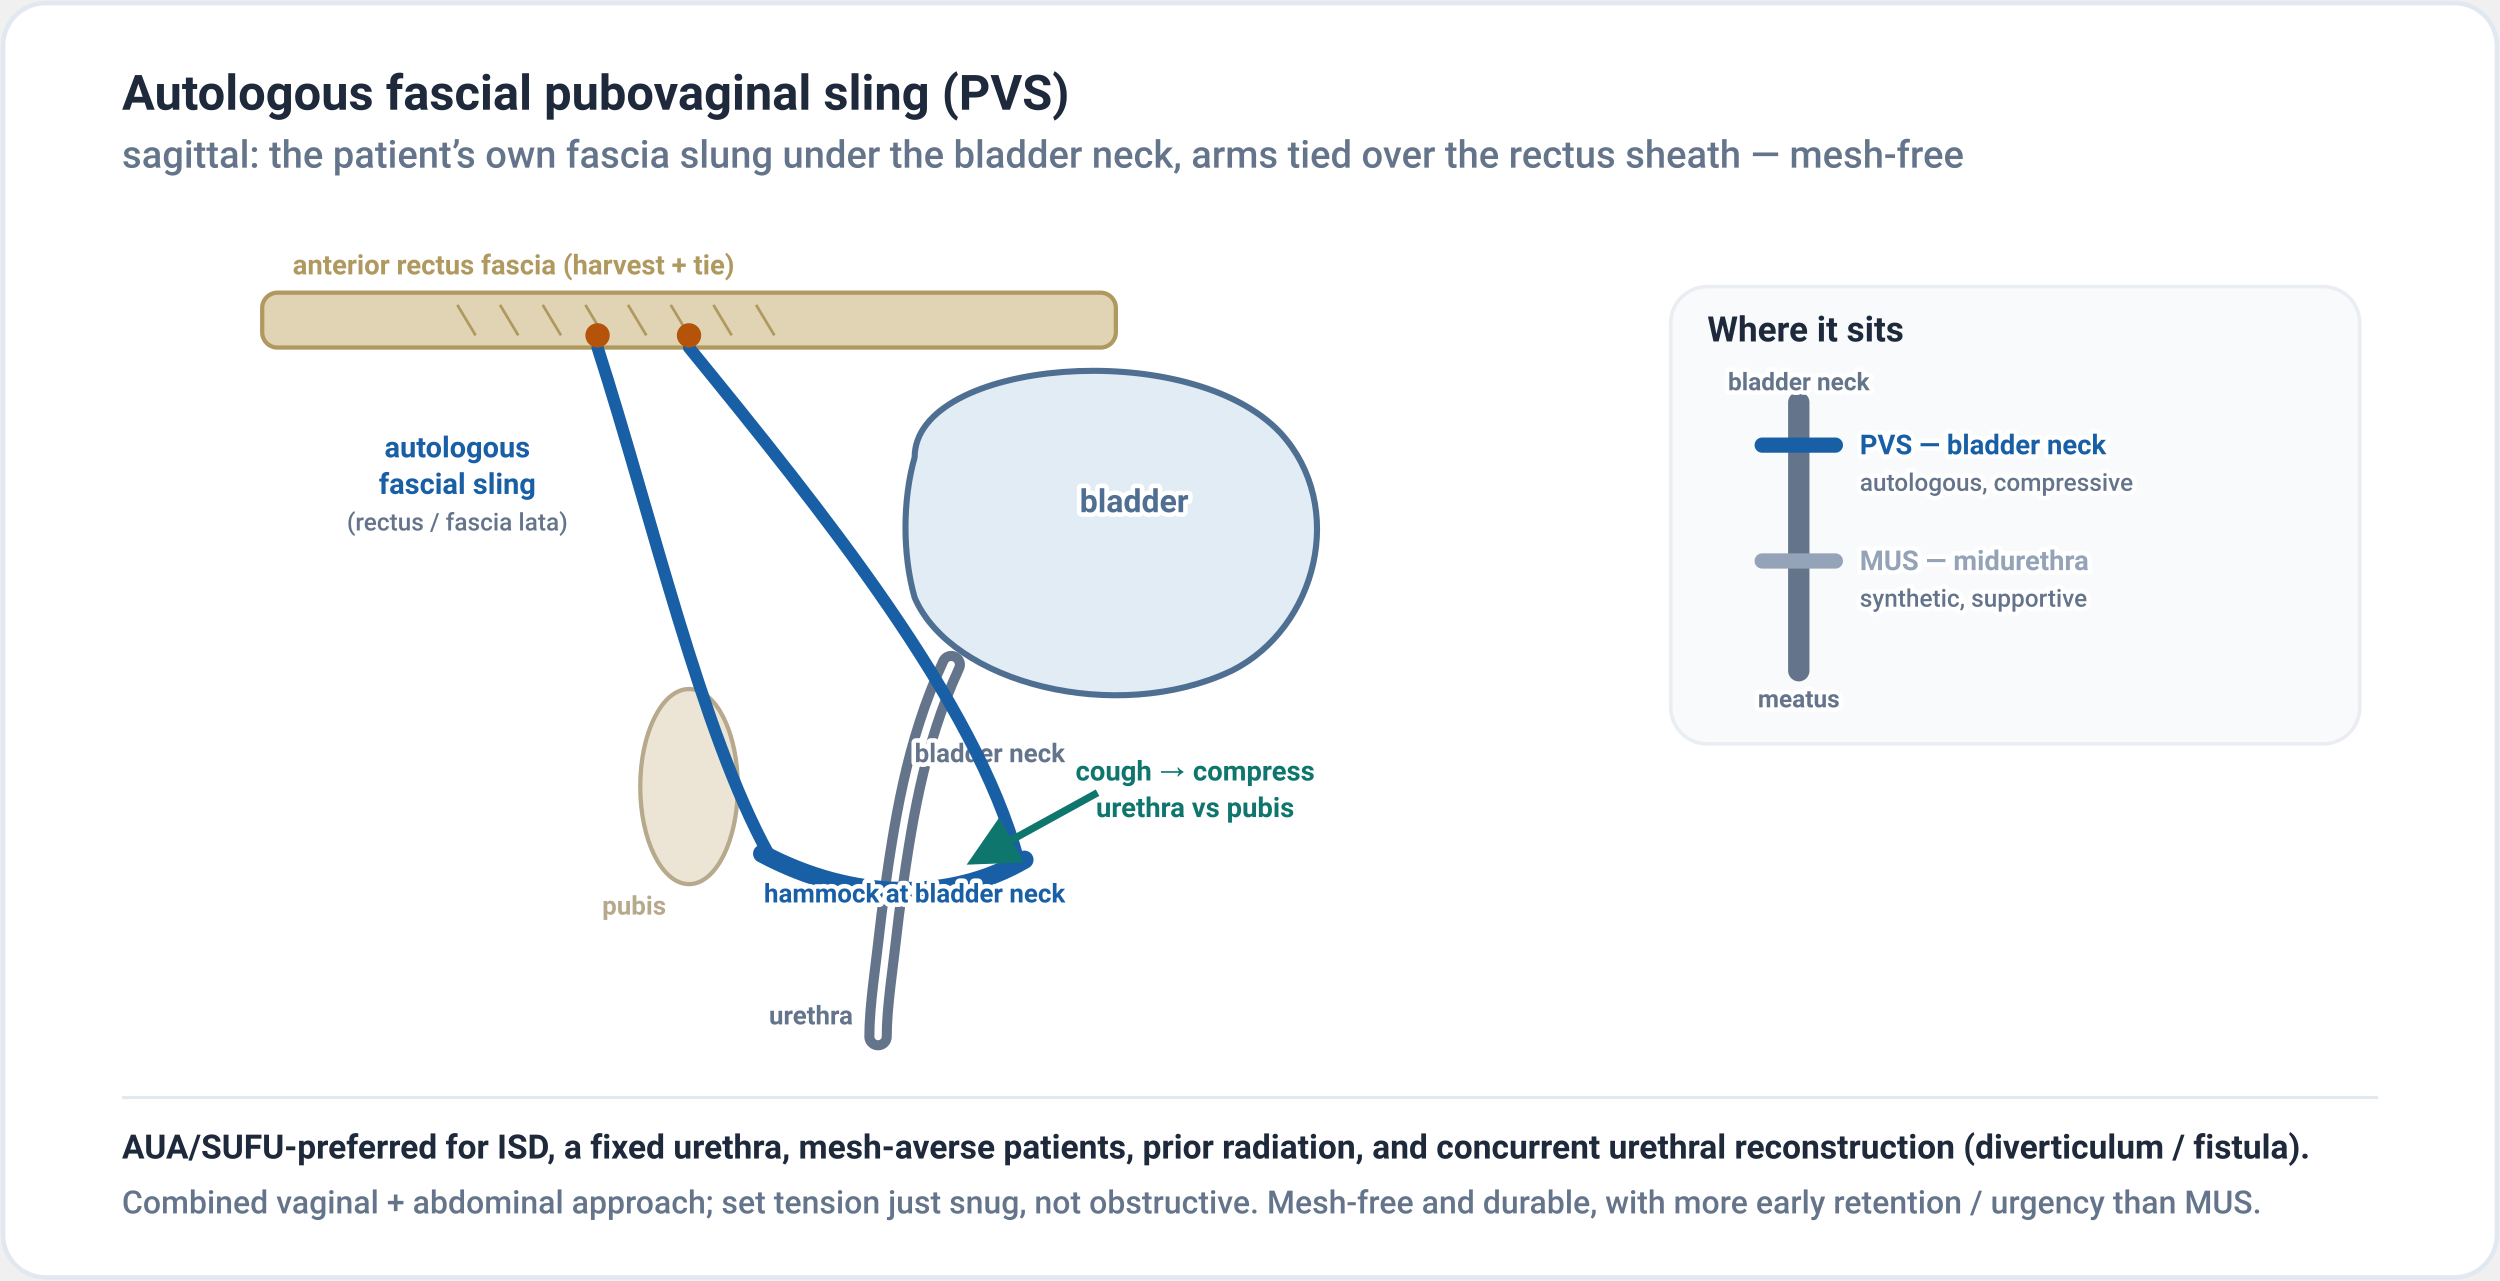
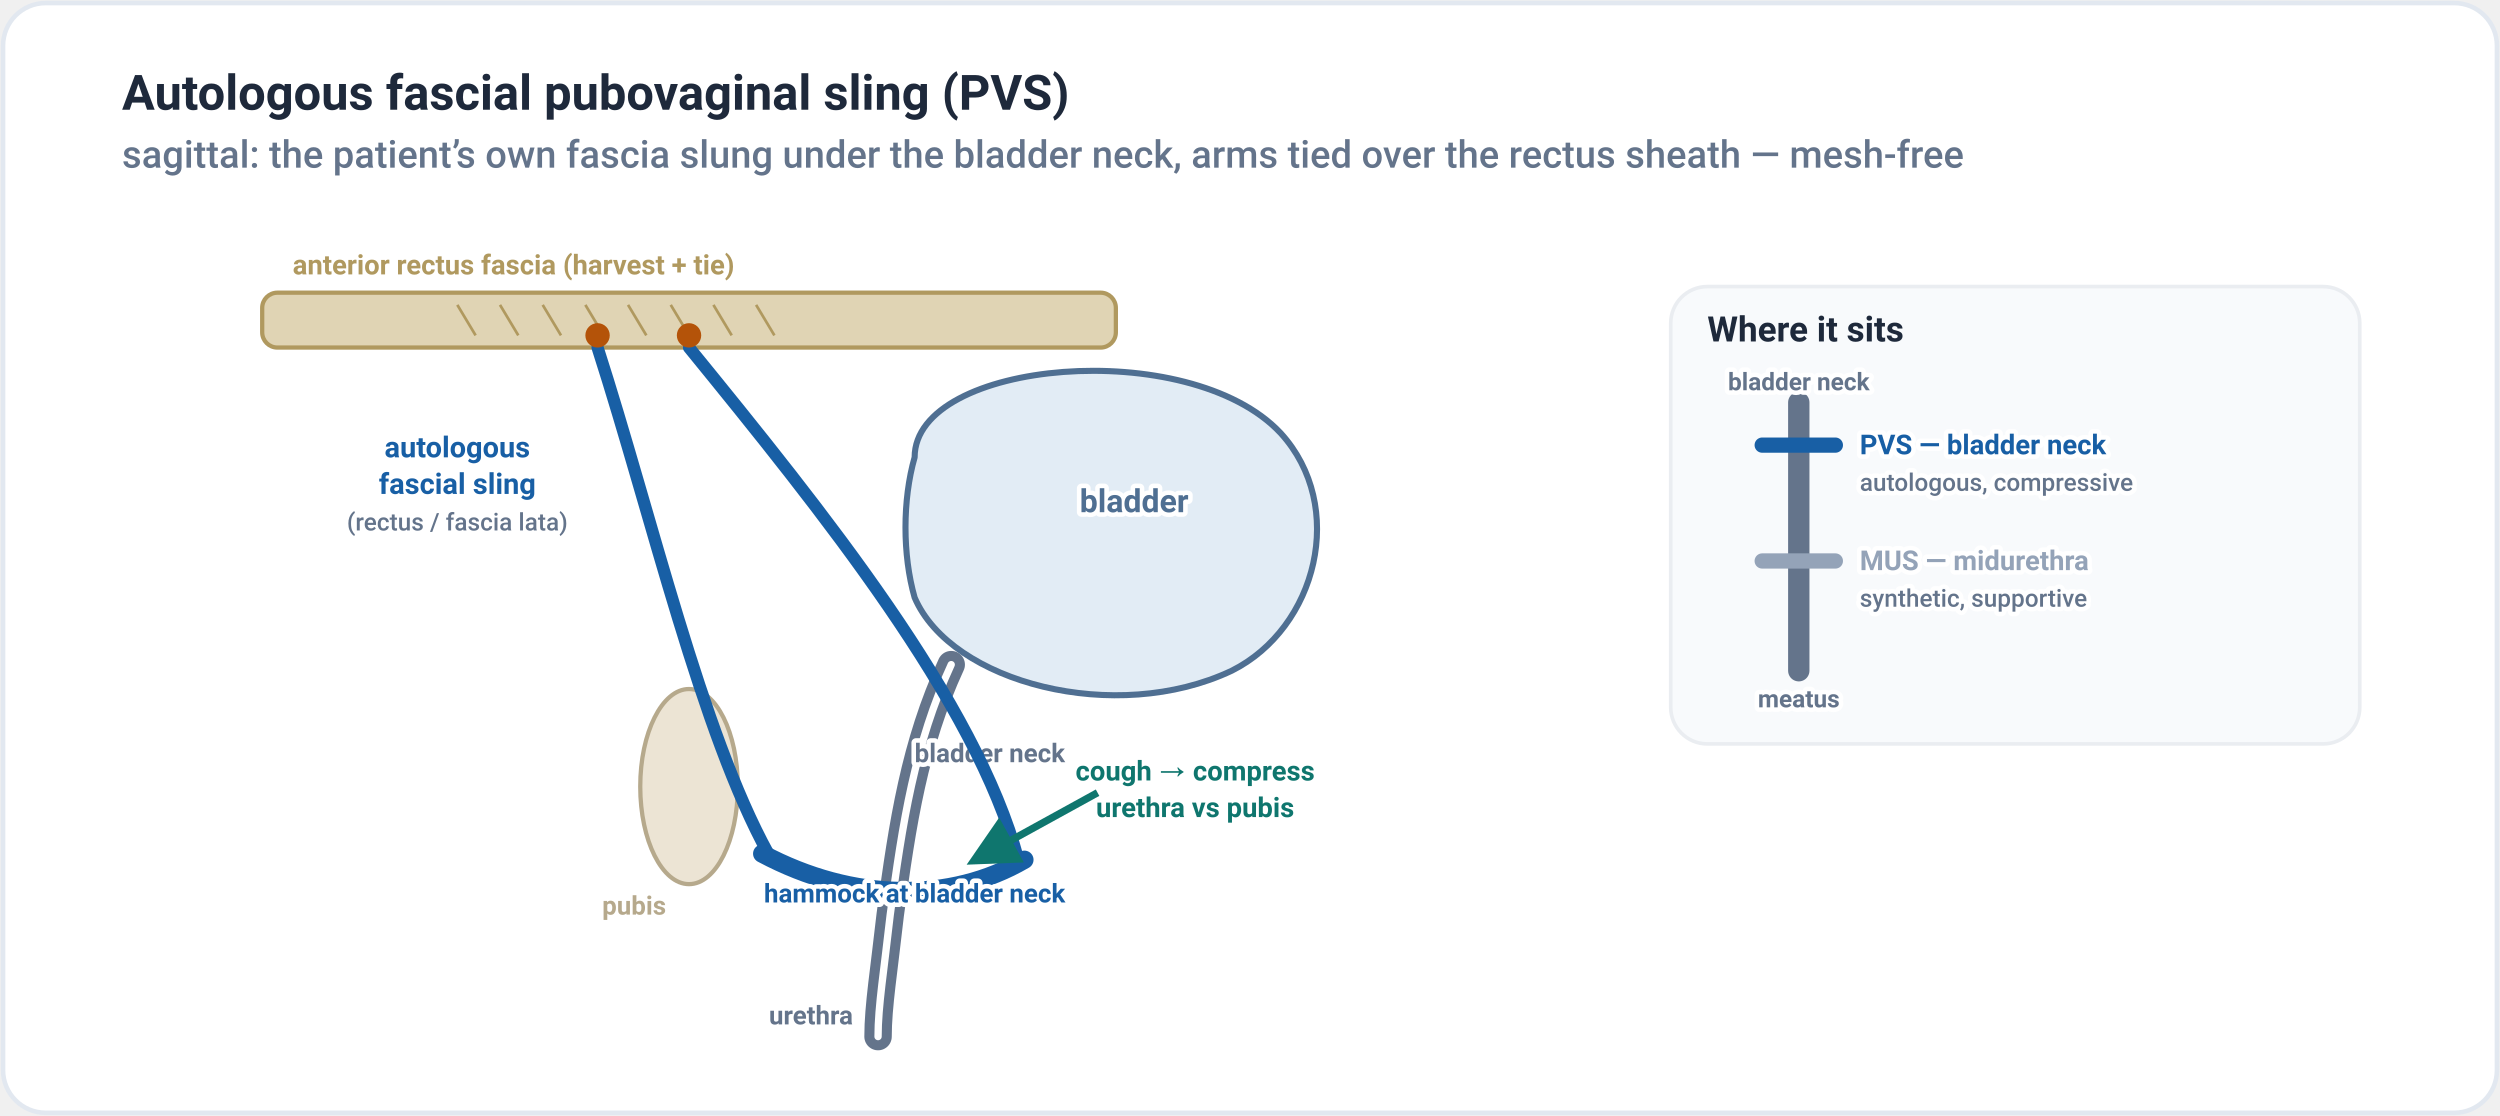
- <svg xmlns="http://www.w3.org/2000/svg" viewBox="0 0 820 420" width="820" height="420" role="img" aria-label="Autologous fascial pubovaginal sling in sagittal view. A strip of the patient's own fascia, from the rectus abdominis or fascia lata, is placed as a hammock beneath the bladder neck; its two arms pass retropubically behind the pubic symphysis and are tied over the anterior rectus fascia, where the graft was harvested and the defect closed. A cough compresses the urethra against the pubis. An inset compares where slings sit: the pubovaginal sling is autologous and compressive at the bladder neck, while the synthetic midurethral sling is supportive at the midurethra. Key: AUA/SUFU prefers the pubovaginal sling for intrinsic sphincter deficiency, a fixed urethra, mesh-averse patients, prior radiation, and concurrent urethral reconstruction; it uses a combined vaginal and abdominal approach with tension set just snug, is durable and mesh-free, but has higher early retention and de novo urgency than the midurethral sling.">
+ <svg xmlns="http://www.w3.org/2000/svg" viewBox="0 0 820 366" width="820" height="366" role="img" aria-label="Autologous fascial pubovaginal sling in sagittal view. A strip of the patient's own fascia, from the rectus abdominis or fascia lata, is placed as a hammock beneath the bladder neck; its two arms pass retropubically behind the pubic symphysis and are tied over the anterior rectus fascia, where the graft was harvested and the defect closed. A cough compresses the urethra against the pubis. An inset compares where slings sit: the pubovaginal sling is autologous and compressive at the bladder neck, while the synthetic midurethral sling is supportive at the midurethra. Key: AUA/SUFU prefers the pubovaginal sling for intrinsic sphincter deficiency, a fixed urethra, mesh-averse patients, prior radiation, and concurrent urethral reconstruction; it uses a combined vaginal and abdominal approach with tension set just snug, is durable and mesh-free, but has higher early retention and de novo urgency than the midurethral sling.">
  <defs>
    <marker id="ps" viewBox="0 0 10 10" refX="8" refY="5" markerWidth="7" markerHeight="7" orient="auto-start-reverse">
      <path d="M0,0 L10,5 L0,10 z" fill="#0F766E" />
    </marker>
  </defs>
-   <rect x="1" y="1" width="818" height="418" rx="14" fill="#FFFFFF" stroke="#E2E8F0" stroke-width="1.5" />
+   <rect x="1" y="1" width="818" height="364" rx="14" fill="#FFFFFF" stroke="#E2E8F0" stroke-width="1.5" />
  <text x="40" y="36" text-anchor="start" font-family="-apple-system, 'Segoe UI', Roboto, Helvetica, Arial, sans-serif" font-size="16" font-weight="700" fill="#1E293B">Autologous fascial pubovaginal sling (PVS)</text>
  <text x="40" y="55" text-anchor="start" font-family="-apple-system, 'Segoe UI', Roboto, Helvetica, Arial, sans-serif" font-size="12.5" font-weight="500" fill="#64748B">sagittal: the patient’s own fascia slung under the bladder neck, arms tied over the rectus sheath — mesh-free</text>
  <rect x="86" y="96" width="280" height="18" rx="5" fill="#E0D4B4" stroke="#B0995F" stroke-width="1.4" />
  <text x="96" y="90" text-anchor="start" font-family="-apple-system, 'Segoe UI', Roboto, Helvetica, Arial, sans-serif" font-size="9" font-weight="600" fill="#B0995F" paint-order="stroke" stroke="#FFFFFF" stroke-width="3" stroke-linejoin="round">anterior rectus fascia (harvest + tie)</text>
  <line x1="150" y1="100" x2="156" y2="110" stroke="#B0995F" stroke-width="0.9" />
  <line x1="164" y1="100" x2="170" y2="110" stroke="#B0995F" stroke-width="0.9" />
  <line x1="178" y1="100" x2="184" y2="110" stroke="#B0995F" stroke-width="0.9" />
  <line x1="192" y1="100" x2="198" y2="110" stroke="#B0995F" stroke-width="0.9" />
  <line x1="206" y1="100" x2="212" y2="110" stroke="#B0995F" stroke-width="0.9" />
  <line x1="220" y1="100" x2="226" y2="110" stroke="#B0995F" stroke-width="0.9" />
  <line x1="234" y1="100" x2="240" y2="110" stroke="#B0995F" stroke-width="0.9" />
  <line x1="248" y1="100" x2="254" y2="110" stroke="#B0995F" stroke-width="0.9" />
  <ellipse cx="226" cy="258" rx="16" ry="32" fill="#ECE4D4" stroke="#B6A98C" stroke-width="1.4" />
  <text x="208" y="300" text-anchor="middle" font-family="-apple-system, 'Segoe UI', Roboto, Helvetica, Arial, sans-serif" font-size="8.5" font-weight="600" fill="#B6A98C" paint-order="stroke" stroke="#FFFFFF" stroke-width="3" stroke-linejoin="round">pubis</text>
  <path d="M 300 150 C 300 118, 390 110, 420 142 C 442 166, 432 206, 404 220 C 366 238, 312 224, 300 196 C 296 182, 296 164, 300 150 Z" fill="#E2ECF5" stroke="#4F6F92" stroke-width="2" stroke-linejoin="round" />
  <text x="372" y="168" text-anchor="middle" font-family="-apple-system, 'Segoe UI', Roboto, Helvetica, Arial, sans-serif" font-size="10.5" font-weight="700" fill="#4F6F92" paint-order="stroke" stroke="#FFFFFF" stroke-width="3" stroke-linejoin="round">bladder</text>
  <path d="M 312 218 C 300 244, 296 270, 292 300 C 290 318, 288 330, 288 340" fill="none" stroke="#64748B" stroke-width="9" stroke-linecap="round" />
  <path d="M 312 218 C 300 244, 296 270, 292 300 C 290 318, 288 330, 288 340" fill="none" stroke="#FFFFFF" stroke-width="2.4" stroke-linecap="round" />
  <text x="300" y="250" text-anchor="start" font-family="-apple-system, 'Segoe UI', Roboto, Helvetica, Arial, sans-serif" font-size="8.5" font-weight="700" fill="#64748B" paint-order="stroke" stroke="#FFFFFF" stroke-width="3" stroke-linejoin="round">bladder neck</text>
  <text x="266" y="336" text-anchor="middle" font-family="-apple-system, 'Segoe UI', Roboto, Helvetica, Arial, sans-serif" font-size="8.5" font-weight="600" fill="#64748B" paint-order="stroke" stroke="#FFFFFF" stroke-width="3" stroke-linejoin="round">urethra</text>
  <path d="M 250 280 C 280 296, 312 296, 336 282" fill="none" stroke="#185FA5" stroke-width="6" stroke-linecap="round" />
  <path d="M 252 280 C 230 240, 214 170, 196 114" fill="none" stroke="#185FA5" stroke-width="4" stroke-linecap="round" />
  <path d="M 334 282 C 320 230, 270 168, 226 114" fill="none" stroke="#185FA5" stroke-width="4" stroke-linecap="round" />
  <circle cx="196" cy="110" r="4" fill="#B45309" />
  <circle cx="226" cy="110" r="4" fill="#B45309" />
  <text x="150" y="150" text-anchor="middle" font-family="-apple-system, 'Segoe UI', Roboto, Helvetica, Arial, sans-serif" font-size="9.5" font-weight="700" fill="#185FA5" paint-order="stroke" stroke="#FFFFFF" stroke-width="3" stroke-linejoin="round">autologous</text>
  <text x="150" y="162" text-anchor="middle" font-family="-apple-system, 'Segoe UI', Roboto, Helvetica, Arial, sans-serif" font-size="9.5" font-weight="700" fill="#185FA5" paint-order="stroke" stroke="#FFFFFF" stroke-width="3" stroke-linejoin="round">fascial sling</text>
  <text x="150" y="174" text-anchor="middle" font-family="-apple-system, 'Segoe UI', Roboto, Helvetica, Arial, sans-serif" font-size="8" font-weight="500" fill="#64748B" paint-order="stroke" stroke="#FFFFFF" stroke-width="3" stroke-linejoin="round">(rectus / fascia lata)</text>
  <text x="300" y="296" text-anchor="middle" font-family="-apple-system, 'Segoe UI', Roboto, Helvetica, Arial, sans-serif" font-size="8.5" font-weight="700" fill="#185FA5" paint-order="stroke" stroke="#FFFFFF" stroke-width="3" stroke-linejoin="round">hammock at bladder neck</text>
  <line x1="360" y1="260" x2="320" y2="282" stroke="#0F766E" stroke-width="2.4" marker-end="url(#ps)" />
  <text x="392" y="256" text-anchor="middle" font-family="-apple-system, 'Segoe UI', Roboto, Helvetica, Arial, sans-serif" font-size="9" font-weight="600" fill="#0F766E" paint-order="stroke" stroke="#FFFFFF" stroke-width="3" stroke-linejoin="round">cough → compress</text>
  <text x="392" y="268" text-anchor="middle" font-family="-apple-system, 'Segoe UI', Roboto, Helvetica, Arial, sans-serif" font-size="9" font-weight="600" fill="#0F766E" paint-order="stroke" stroke="#FFFFFF" stroke-width="3" stroke-linejoin="round">urethra vs pubis</text>
  <rect x="548" y="94" width="226" height="150" rx="12" fill="#F8FAFC" stroke="#EAEDF1" stroke-width="1.2" />
  <text x="560" y="112" text-anchor="start" font-family="-apple-system, 'Segoe UI', Roboto, Helvetica, Arial, sans-serif" font-size="11.5" font-weight="700" fill="#1E293B">Where it sits</text>
  <line x1="590" y1="132" x2="590" y2="220" stroke="#64748B" stroke-width="7" stroke-linecap="round" />
  <text x="590" y="128" text-anchor="middle" font-family="-apple-system, 'Segoe UI', Roboto, Helvetica, Arial, sans-serif" font-size="8" font-weight="600" fill="#64748B" paint-order="stroke" stroke="#FFFFFF" stroke-width="3" stroke-linejoin="round">bladder neck</text>
  <text x="590" y="232" text-anchor="middle" font-family="-apple-system, 'Segoe UI', Roboto, Helvetica, Arial, sans-serif" font-size="8" font-weight="600" fill="#64748B" paint-order="stroke" stroke="#FFFFFF" stroke-width="3" stroke-linejoin="round">meatus</text>
  <line x1="578" y1="146" x2="602" y2="146" stroke="#185FA5" stroke-width="5" stroke-linecap="round" />
  <text x="610" y="149" text-anchor="start" font-family="-apple-system, 'Segoe UI', Roboto, Helvetica, Arial, sans-serif" font-size="9" font-weight="700" fill="#185FA5" paint-order="stroke" stroke="#FFFFFF" stroke-width="3" stroke-linejoin="round">PVS — bladder neck</text>
  <text x="610" y="161" text-anchor="start" font-family="-apple-system, 'Segoe UI', Roboto, Helvetica, Arial, sans-serif" font-size="8" font-weight="500" fill="#64748B" paint-order="stroke" stroke="#FFFFFF" stroke-width="3" stroke-linejoin="round">autologous, compressive</text>
  <line x1="578" y1="184" x2="602" y2="184" stroke="#94A3B8" stroke-width="5" stroke-linecap="round" />
  <text x="610" y="187" text-anchor="start" font-family="-apple-system, 'Segoe UI', Roboto, Helvetica, Arial, sans-serif" font-size="9" font-weight="700" fill="#94A3B8" paint-order="stroke" stroke="#FFFFFF" stroke-width="3" stroke-linejoin="round">MUS — midurethra</text>
  <text x="610" y="199" text-anchor="start" font-family="-apple-system, 'Segoe UI', Roboto, Helvetica, Arial, sans-serif" font-size="8" font-weight="500" fill="#64748B" paint-order="stroke" stroke="#FFFFFF" stroke-width="3" stroke-linejoin="round">synthetic, supportive</text>
-   <line x1="40" y1="360" x2="780" y2="360" stroke="#E2E8F0" stroke-width="1" />
-   <text x="40" y="380" text-anchor="start" font-family="-apple-system, 'Segoe UI', Roboto, Helvetica, Arial, sans-serif" font-size="11" font-weight="600" fill="#1E293B">AUA/SUFU-preferred for ISD, a fixed urethra, mesh-averse patients, prior radiation, and concurrent urethral reconstruction (diverticulum / fistula).</text>
-   <text x="40" y="398" text-anchor="start" font-family="-apple-system, 'Segoe UI', Roboto, Helvetica, Arial, sans-serif" font-size="10.5" font-weight="500" fill="#64748B">Combined vaginal + abdominal approach; set tension just snug, not obstructive. Mesh-free and durable, with more early retention / urgency than MUS.</text>
</svg>
